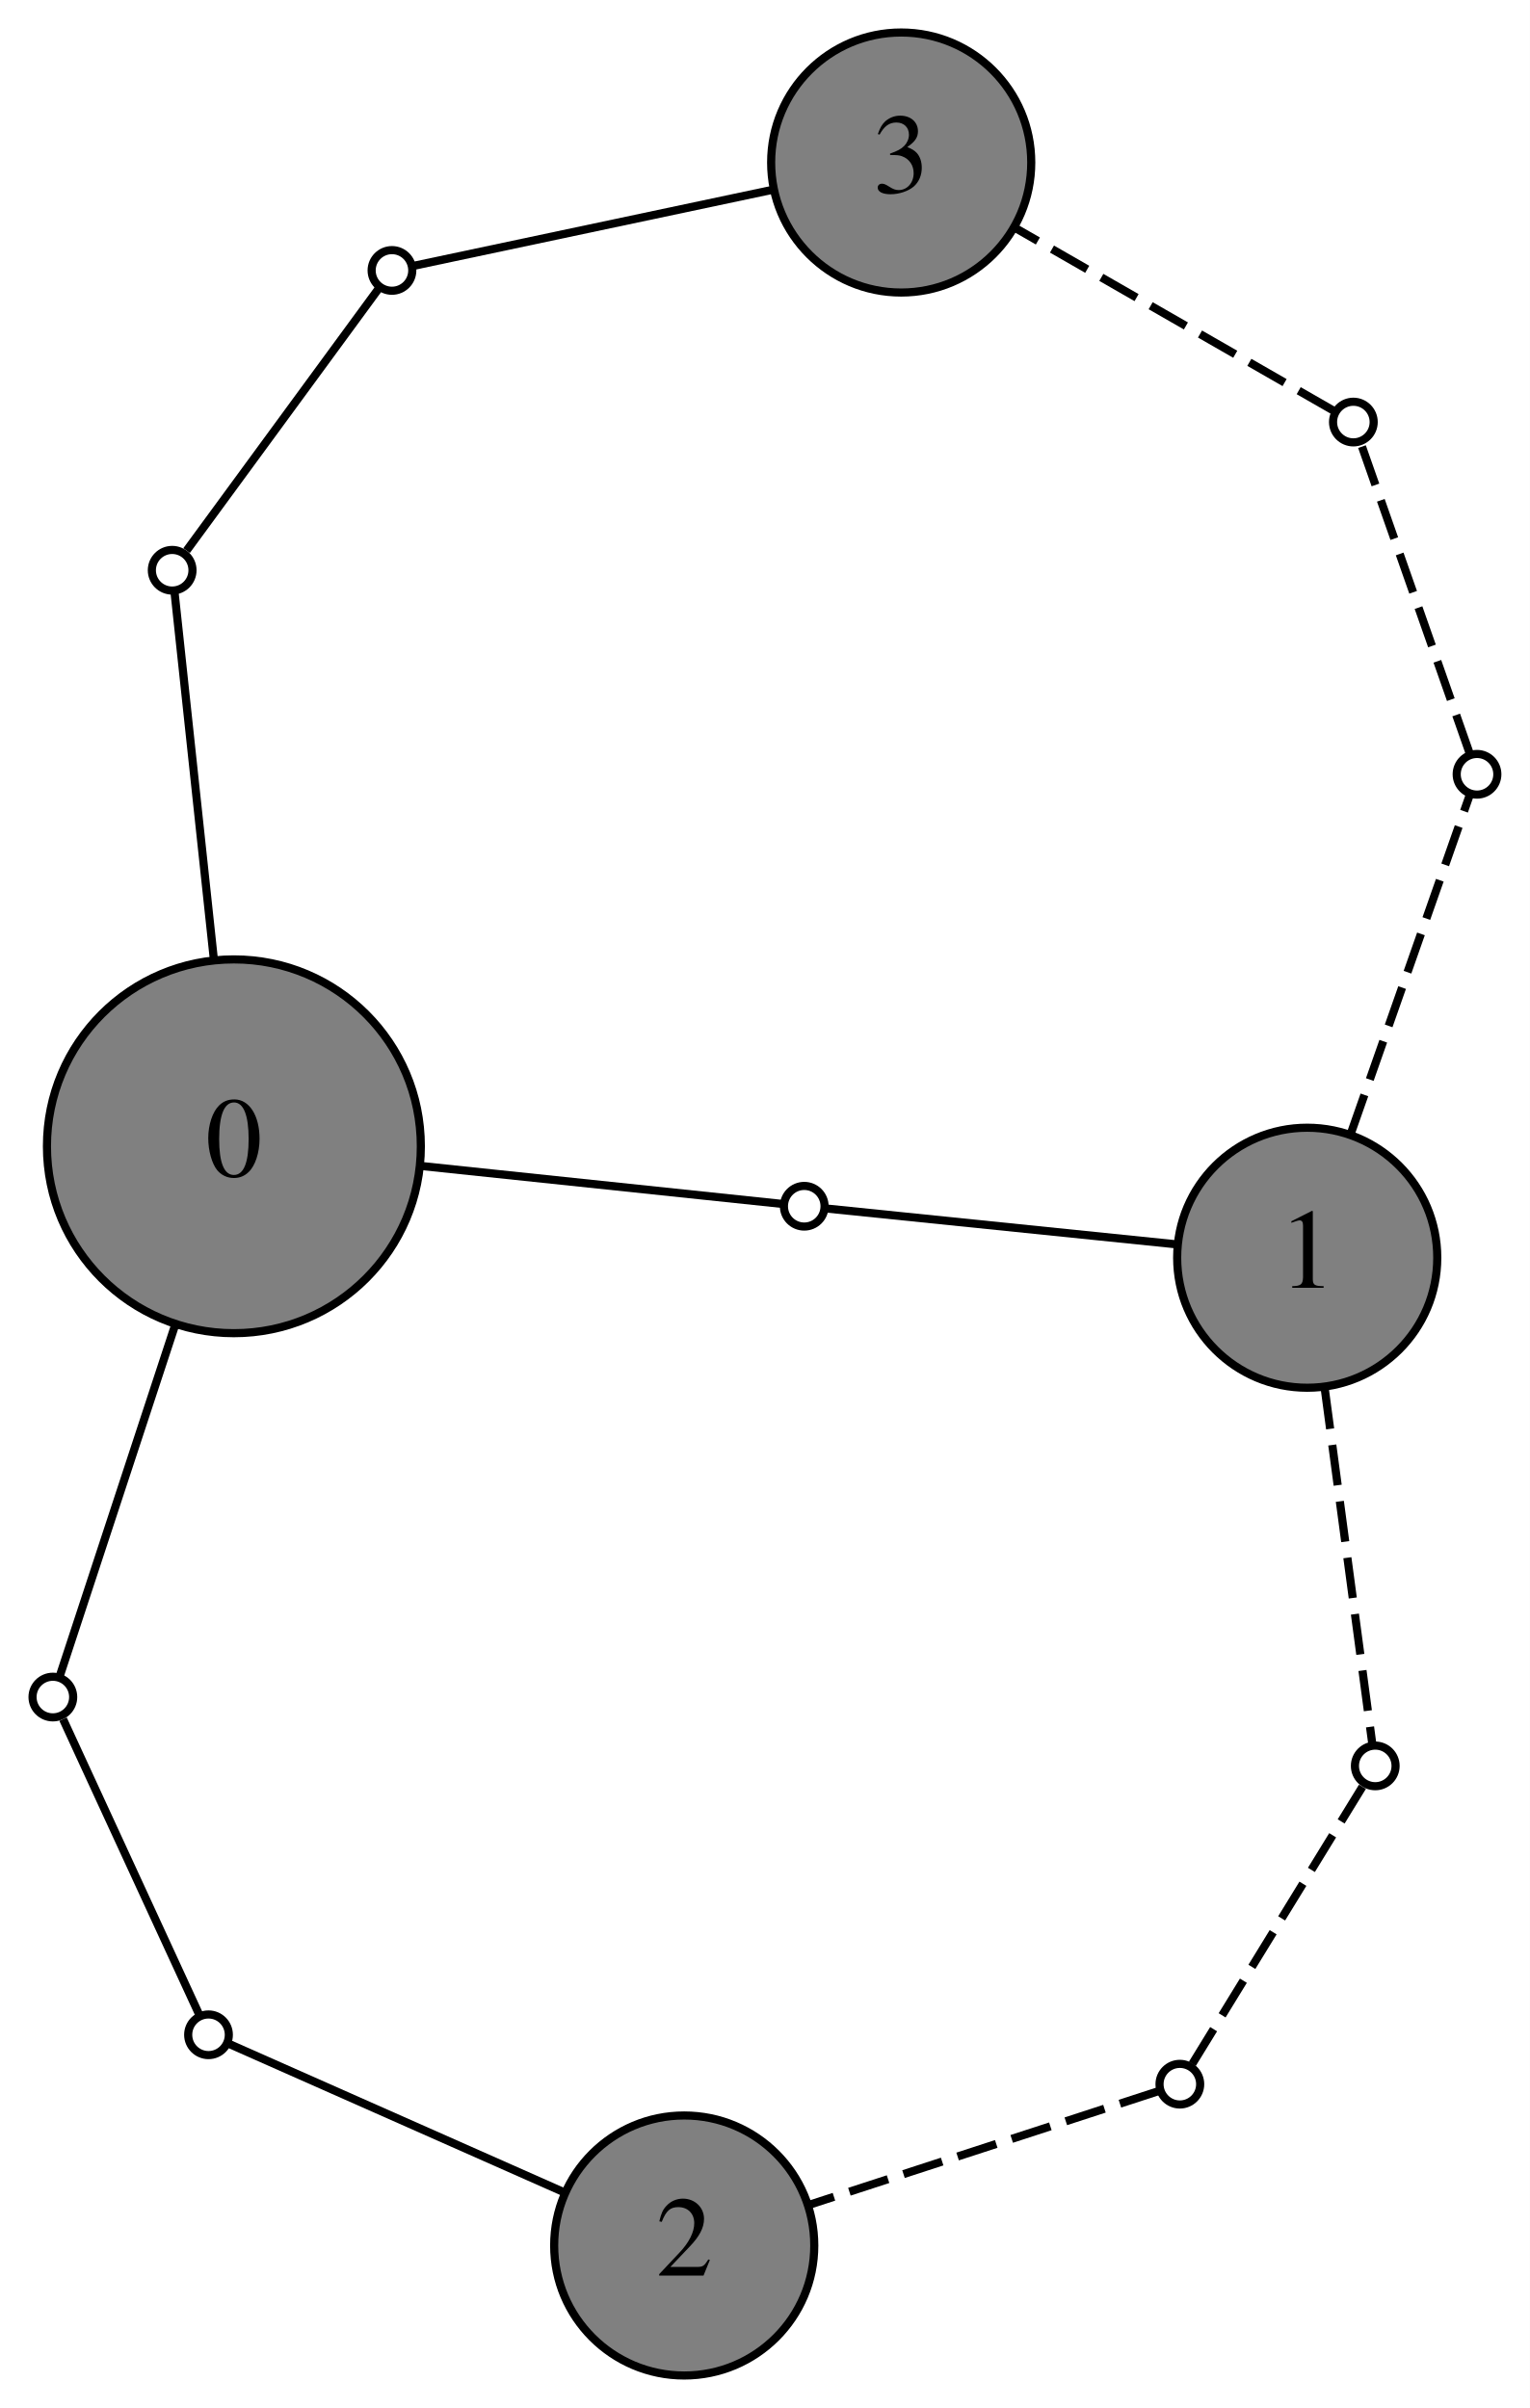
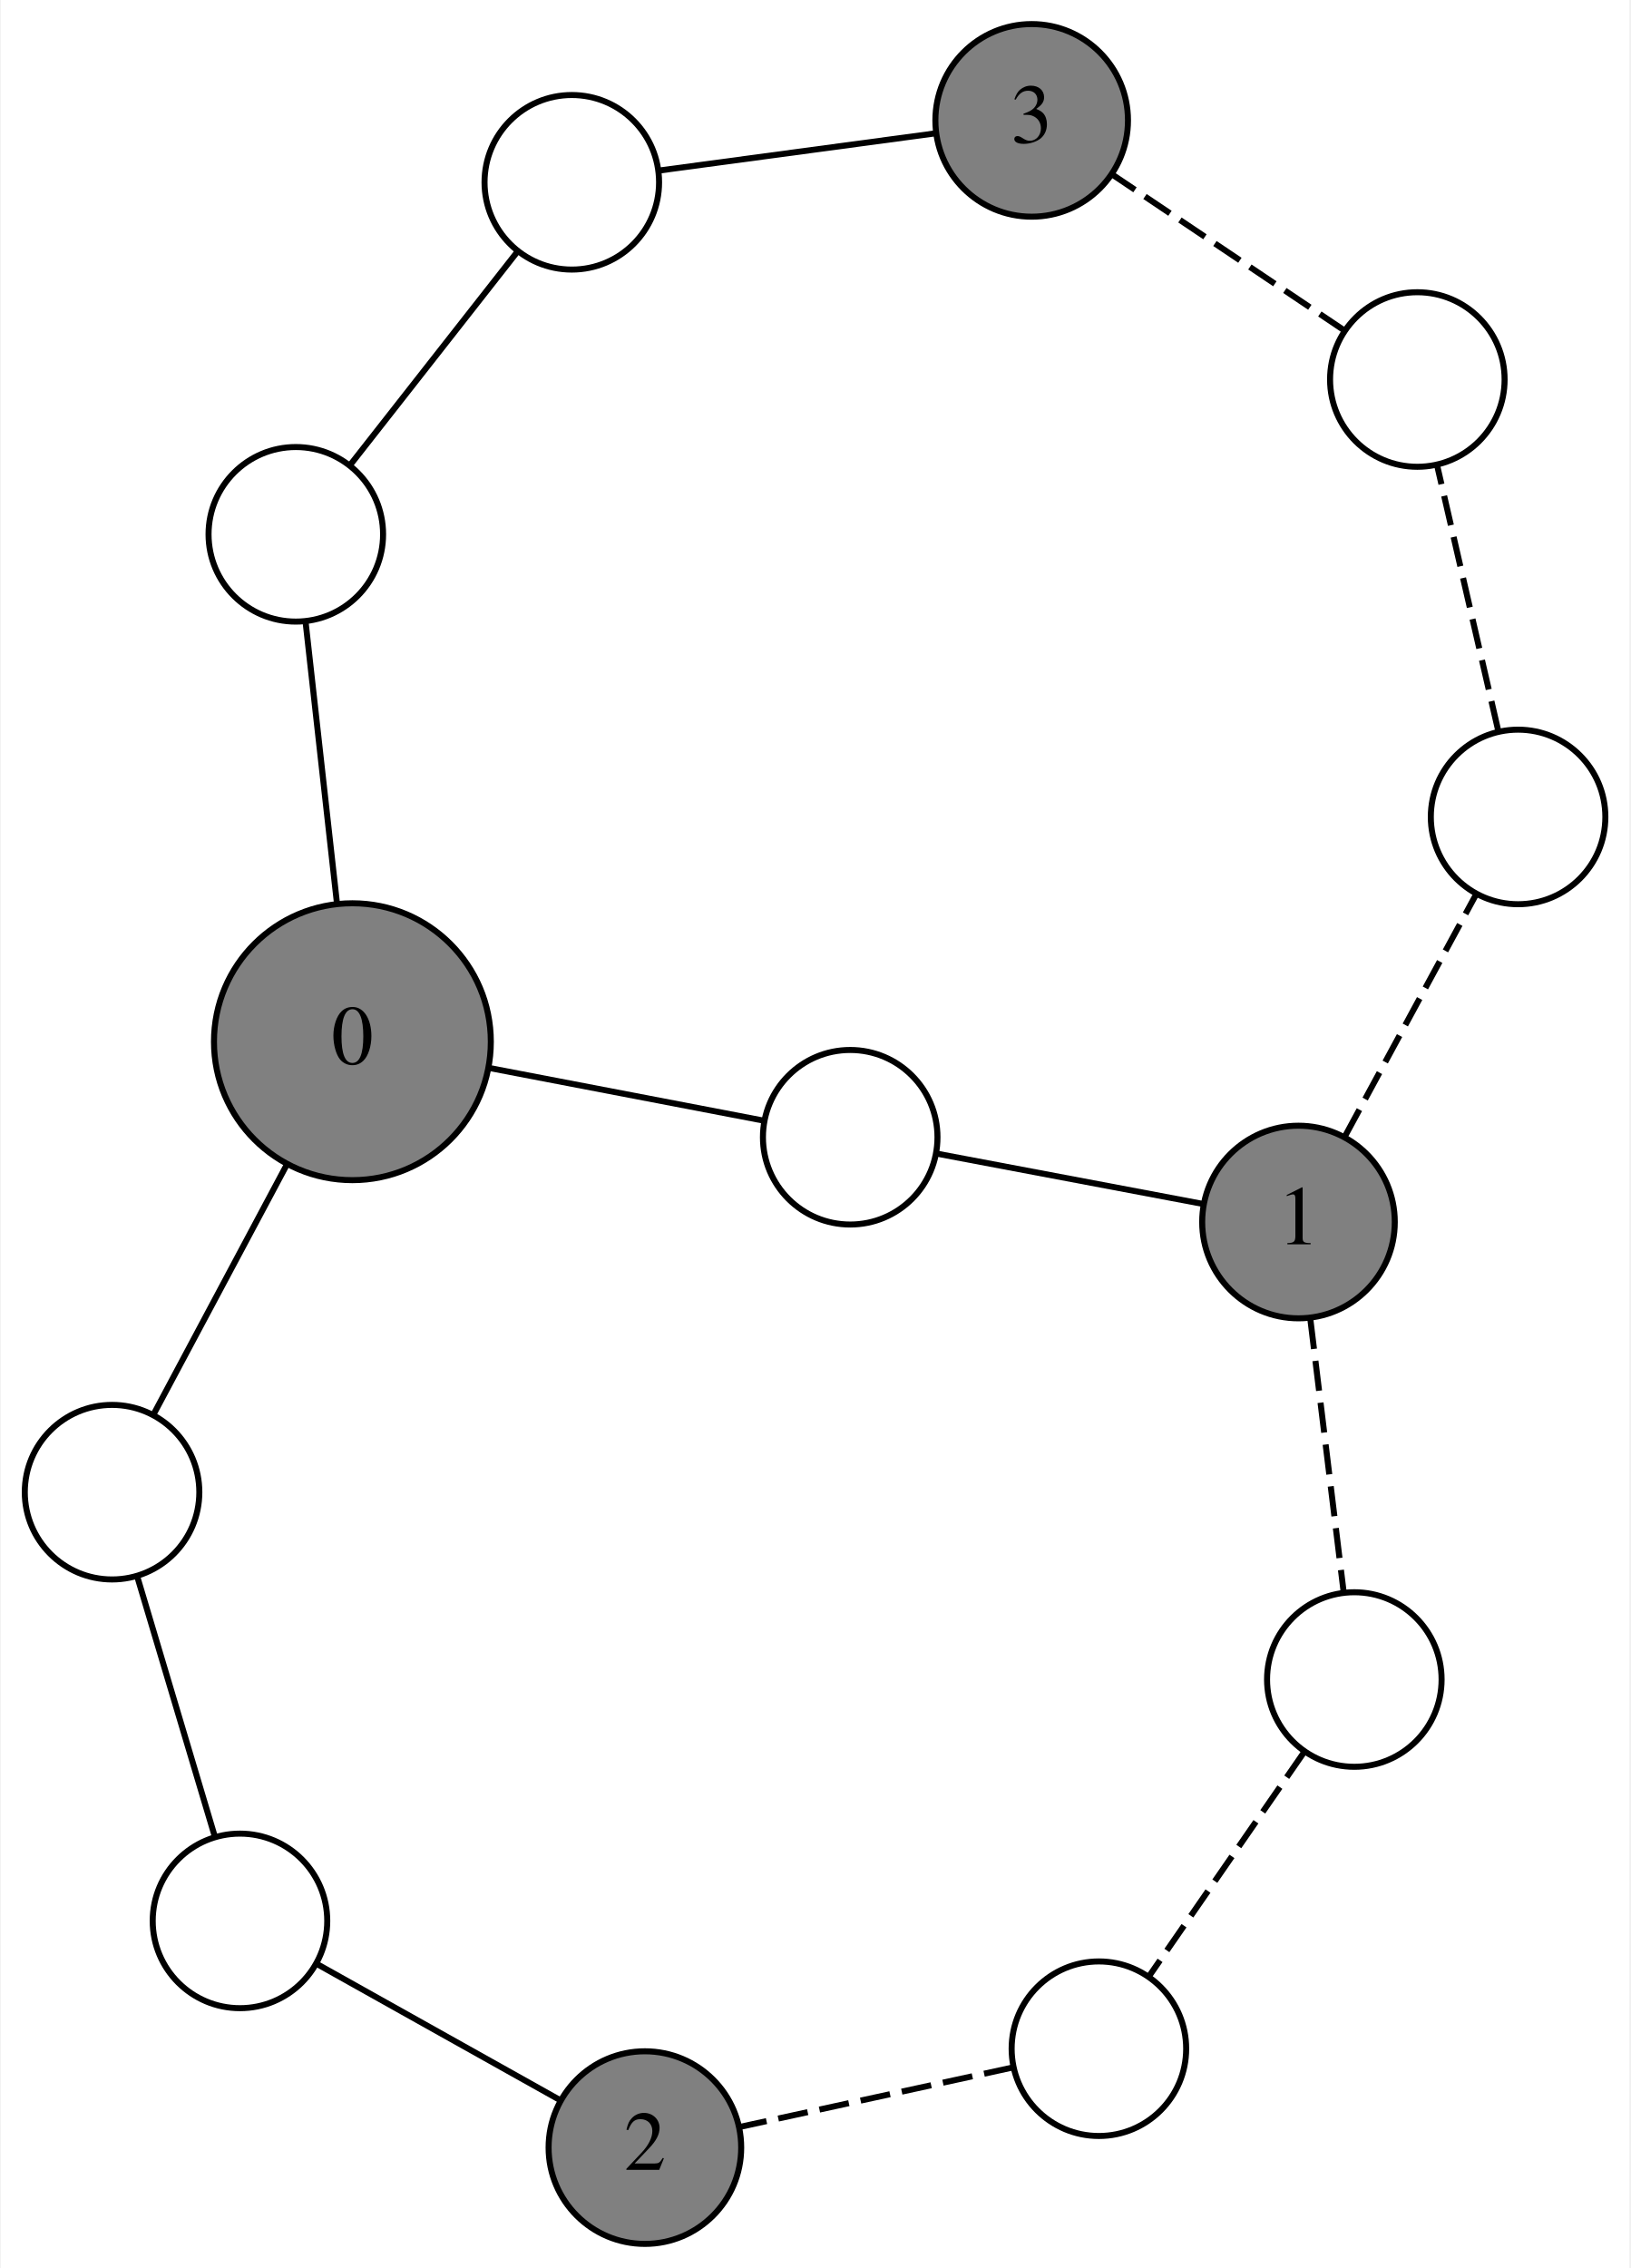
- <svg xmlns="http://www.w3.org/2000/svg" width="188pt" height="296pt" viewBox="0.00 0.00 188.21 296.34">
-   <g id="graph0" class="graph" transform="scale(1 1) rotate(0) translate(95.9767 148.03)">
-     <polygon fill="white" stroke="none" points="-95.977,148.311 -95.977,-148.03 92.237,-148.03 92.237,148.311 -95.977,148.311" />
+ <svg xmlns="http://www.w3.org/2000/svg" width="271pt" height="377pt" viewBox="0.00 0.00 270.62 376.80">
+   <g id="graph0" class="graph" transform="scale(1 1) rotate(0) translate(137.737 188.161)">
+     <polygon fill="white" stroke="none" points="-137.737,188.635 -137.737,-188.161 132.879,-188.161 132.879,188.635 -137.737,188.635" />
    <g id="node1" class="node">
-       <ellipse fill="grey" stroke="black" cx="-67.204" cy="-6.962" rx="23" ry="23" />
-       <text text-anchor="middle" x="-67.204" y="-3.262" font-family="Times,serif" font-size="14.00">0</text>
+       <ellipse fill="grey" stroke="black" cx="-79.303" cy="-15.094" rx="23" ry="23" />
+       <text text-anchor="middle" x="-79.303" y="-11.394" font-family="Times,serif" font-size="14.00">0</text>
    </g>
    <g id="node5" class="node">
-       <ellipse fill="white" stroke="black" cx="2.967" cy="0.416" rx="2.5" ry="2.5" />
+       <ellipse fill="white" stroke="black" cx="3.409" cy="0.779" rx="14.5" ry="14.5" />
    </g>
    <g id="edge1" class="edge">
-       <path fill="none" stroke="black" d="M-44.228,-4.547C-27.6,-2.798 -6.837,-0.615 0.365,0.142" />
+       <path fill="none" stroke="black" d="M-56.702,-10.757C-42.161,-7.967 -23.696,-4.423 -11.093,-2.004" />
    </g>
    <g id="node6" class="node">
-       <ellipse fill="white" stroke="black" cx="-89.477" cy="60.818" rx="2.5" ry="2.5" />
+       <ellipse fill="white" stroke="black" cx="-119.237" cy="59.745" rx="14.5" ry="14.5" />
    </g>
    <g id="edge3" class="edge">
-       <path fill="none" stroke="black" d="M-74.497,15.231C-79.775,31.292 -86.365,51.348 -88.651,58.304" />
+       <path fill="none" stroke="black" d="M-90.215,5.356C-97.235,18.512 -106.15,35.22 -112.235,46.623" />
    </g>
    <g id="node8" class="node">
-       <ellipse fill="white" stroke="black" cx="-74.797" cy="-77.852" rx="2.5" ry="2.5" />
+       <ellipse fill="white" stroke="black" cx="-88.705" cy="-99.391" rx="14.5" ry="14.5" />
    </g>
    <g id="edge6" class="edge">
-       <path fill="none" stroke="black" d="M-69.691,-30.174C-71.49,-46.972 -73.737,-67.948 -74.516,-75.224" />
+       <path fill="none" stroke="black" d="M-81.872,-38.129C-83.525,-52.948 -85.624,-71.767 -87.057,-84.611" />
    </g>
    <g id="node2" class="node">
-       <ellipse fill="grey" stroke="black" cx="64.847" cy="6.752" rx="16" ry="16" />
-       <text text-anchor="middle" x="64.847" y="10.452" font-family="Times,serif" font-size="14.00">1</text>
+       <ellipse fill="grey" stroke="black" cx="77.891" cy="14.862" rx="16" ry="16" />
+       <text text-anchor="middle" x="77.891" y="18.562" font-family="Times,serif" font-size="14.00">1</text>
    </g>
    <g id="node10" class="node">
-       <ellipse fill="white" stroke="black" cx="73.217" cy="69.291" rx="2.5" ry="2.5" />
+       <ellipse fill="white" stroke="black" cx="87.169" cy="90.87" rx="14.5" ry="14.5" />
    </g>
    <g id="edge9" class="edge">
-       <path fill="none" stroke="black" stroke-dasharray="5,2" d="M67.002,22.857C69.017,37.913 71.861,59.157 72.856,66.594" />
+       <path fill="none" stroke="black" stroke-dasharray="5,2" d="M79.859,30.981C81.497,44.403 83.81,63.349 85.392,76.316" />
    </g>
    <g id="node12" class="node">
-       <ellipse fill="white" stroke="black" cx="85.737" cy="-52.743" rx="2.5" ry="2.5" />
+       <ellipse fill="white" stroke="black" cx="114.379" cy="-52.437" rx="14.5" ry="14.5" />
    </g>
    <g id="edge12" class="edge">
-       <path fill="none" stroke="black" stroke-dasharray="5,2" d="M70.226,-8.57C75.255,-22.892 82.351,-43.102 84.836,-50.177" />
+       <path fill="none" stroke="black" stroke-dasharray="5,2" d="M85.629,0.589C92.073,-11.294 101.168,-28.069 107.392,-39.55" />
    </g>
    <g id="node3" class="node">
-       <ellipse fill="grey" stroke="black" cx="-11.8" cy="128.311" rx="16" ry="16" />
-       <text text-anchor="middle" x="-11.8" y="132.011" font-family="Times,serif" font-size="14.00">2</text>
+       <ellipse fill="grey" stroke="black" cx="-30.704" cy="168.635" rx="16" ry="16" />
+       <text text-anchor="middle" x="-30.704" y="172.335" font-family="Times,serif" font-size="14.00">2</text>
    </g>
    <g id="node4" class="node">
-       <ellipse fill="grey" stroke="black" cx="14.894" cy="-128.03" rx="16" ry="16" />
-       <text text-anchor="middle" x="14.894" y="-124.33" font-family="Times,serif" font-size="14.00">3</text>
+       <ellipse fill="grey" stroke="black" cx="33.561" cy="-168.161" rx="16" ry="16" />
+       <text text-anchor="middle" x="33.561" y="-164.461" font-family="Times,serif" font-size="14.00">3</text>
    </g>
    <g id="edge2" class="edge">
-       <path fill="none" stroke="black" d="M5.626,0.688C12.936,1.436 33.781,3.571 48.669,5.095" />
+       <path fill="none" stroke="black" d="M17.77,3.494C30.451,5.892 48.913,9.383 62.027,11.862" />
    </g>
    <g id="node7" class="node">
-       <ellipse fill="white" stroke="black" cx="-70.327" cy="102.38" rx="2.5" ry="2.5" />
+       <ellipse fill="white" stroke="black" cx="-97.982" cy="130.973" rx="14.5" ry="14.5" />
    </g>
    <g id="edge4" class="edge">
-       <path fill="none" stroke="black" d="M-88.22,63.544C-84.692,71.202 -74.736,92.81 -71.418,100.012" />
+       <path fill="none" stroke="black" d="M-115.037,73.817C-111.311,86.305 -105.896,104.452 -102.172,116.93" />
    </g>
    <g id="edge5" class="edge">
-       <path fill="none" stroke="black" d="M-67.812,103.495C-60.81,106.597 -40.681,115.515 -26.569,121.767" />
+       <path fill="none" stroke="black" d="M-85.328,138.057C-73.756,144.535 -56.669,154.1 -44.695,160.803" />
    </g>
    <g id="node9" class="node">
-       <ellipse fill="white" stroke="black" cx="-47.757" cy="-114.749" rx="2.5" ry="2.5" />
+       <ellipse fill="white" stroke="black" cx="-42.848" cy="-157.875" rx="14.5" ry="14.5" />
    </g>
    <g id="edge7" class="edge">
-       <path fill="none" stroke="black" d="M-73.023,-80.273C-68.041,-87.071 -53.983,-106.253 -49.298,-112.647" />
+       <path fill="none" stroke="black" d="M-79.645,-110.946C-71.606,-121.199 -59.923,-136.099 -51.889,-146.345" />
    </g>
    <g id="edge8" class="edge">
-       <path fill="none" stroke="black" d="M-45.065,-115.32C-37.57,-116.909 -16.022,-121.476 -0.915,-124.678" />
+       <path fill="none" stroke="black" d="M-28.476,-159.81C-15.334,-161.579 4.072,-164.192 17.671,-166.022" />
    </g>
    <g id="node11" class="node">
-       <ellipse fill="white" stroke="black" cx="49.177" cy="108.459" rx="2.5" ry="2.5" />
+       <ellipse fill="white" stroke="black" cx="44.731" cy="152.207" rx="14.5" ry="14.5" />
    </g>
    <g id="edge10" class="edge">
-       <path fill="none" stroke="black" stroke-dasharray="5,2" d="M71.639,71.861C67.21,79.077 54.712,99.44 50.547,106.227" />
+       <path fill="none" stroke="black" stroke-dasharray="5,2" d="M78.784,102.988C71.345,113.741 60.533,129.368 53.098,140.114" />
    </g>
    <g id="edge11" class="edge">
-       <path fill="none" stroke="black" stroke-dasharray="5,2" d="M46.557,109.312C39.262,111.687 18.29,118.515 3.587,123.301" />
+       <path fill="none" stroke="black" stroke-dasharray="5,2" d="M30.542,155.297C17.568,158.122 -1.591,162.295 -15.017,165.219" />
    </g>
    <g id="node13" class="node">
-       <ellipse fill="white" stroke="black" cx="70.524" cy="-96.09" rx="2.5" ry="2.5" />
+       <ellipse fill="white" stroke="black" cx="97.639" cy="-125.111" rx="14.5" ry="14.5" />
    </g>
    <g id="edge13" class="edge">
-       <path fill="none" stroke="black" stroke-dasharray="5,2" d="M84.831,-55.324C82.118,-63.053 74.087,-85.938 71.406,-93.576" />
+       <path fill="none" stroke="black" stroke-dasharray="5,2" d="M111.072,-66.795C108.137,-79.536 103.872,-98.051 100.939,-110.783" />
    </g>
    <g id="edge14" class="edge">
-       <path fill="none" stroke="black" stroke-dasharray="5,2" d="M68.134,-97.463C61.479,-101.284 42.346,-112.269 28.932,-119.97" />
+       <path fill="none" stroke="black" stroke-dasharray="5,2" d="M85.587,-133.208C74.565,-140.613 58.291,-151.547 46.887,-159.209" />
    </g>
  </g>
</svg>
